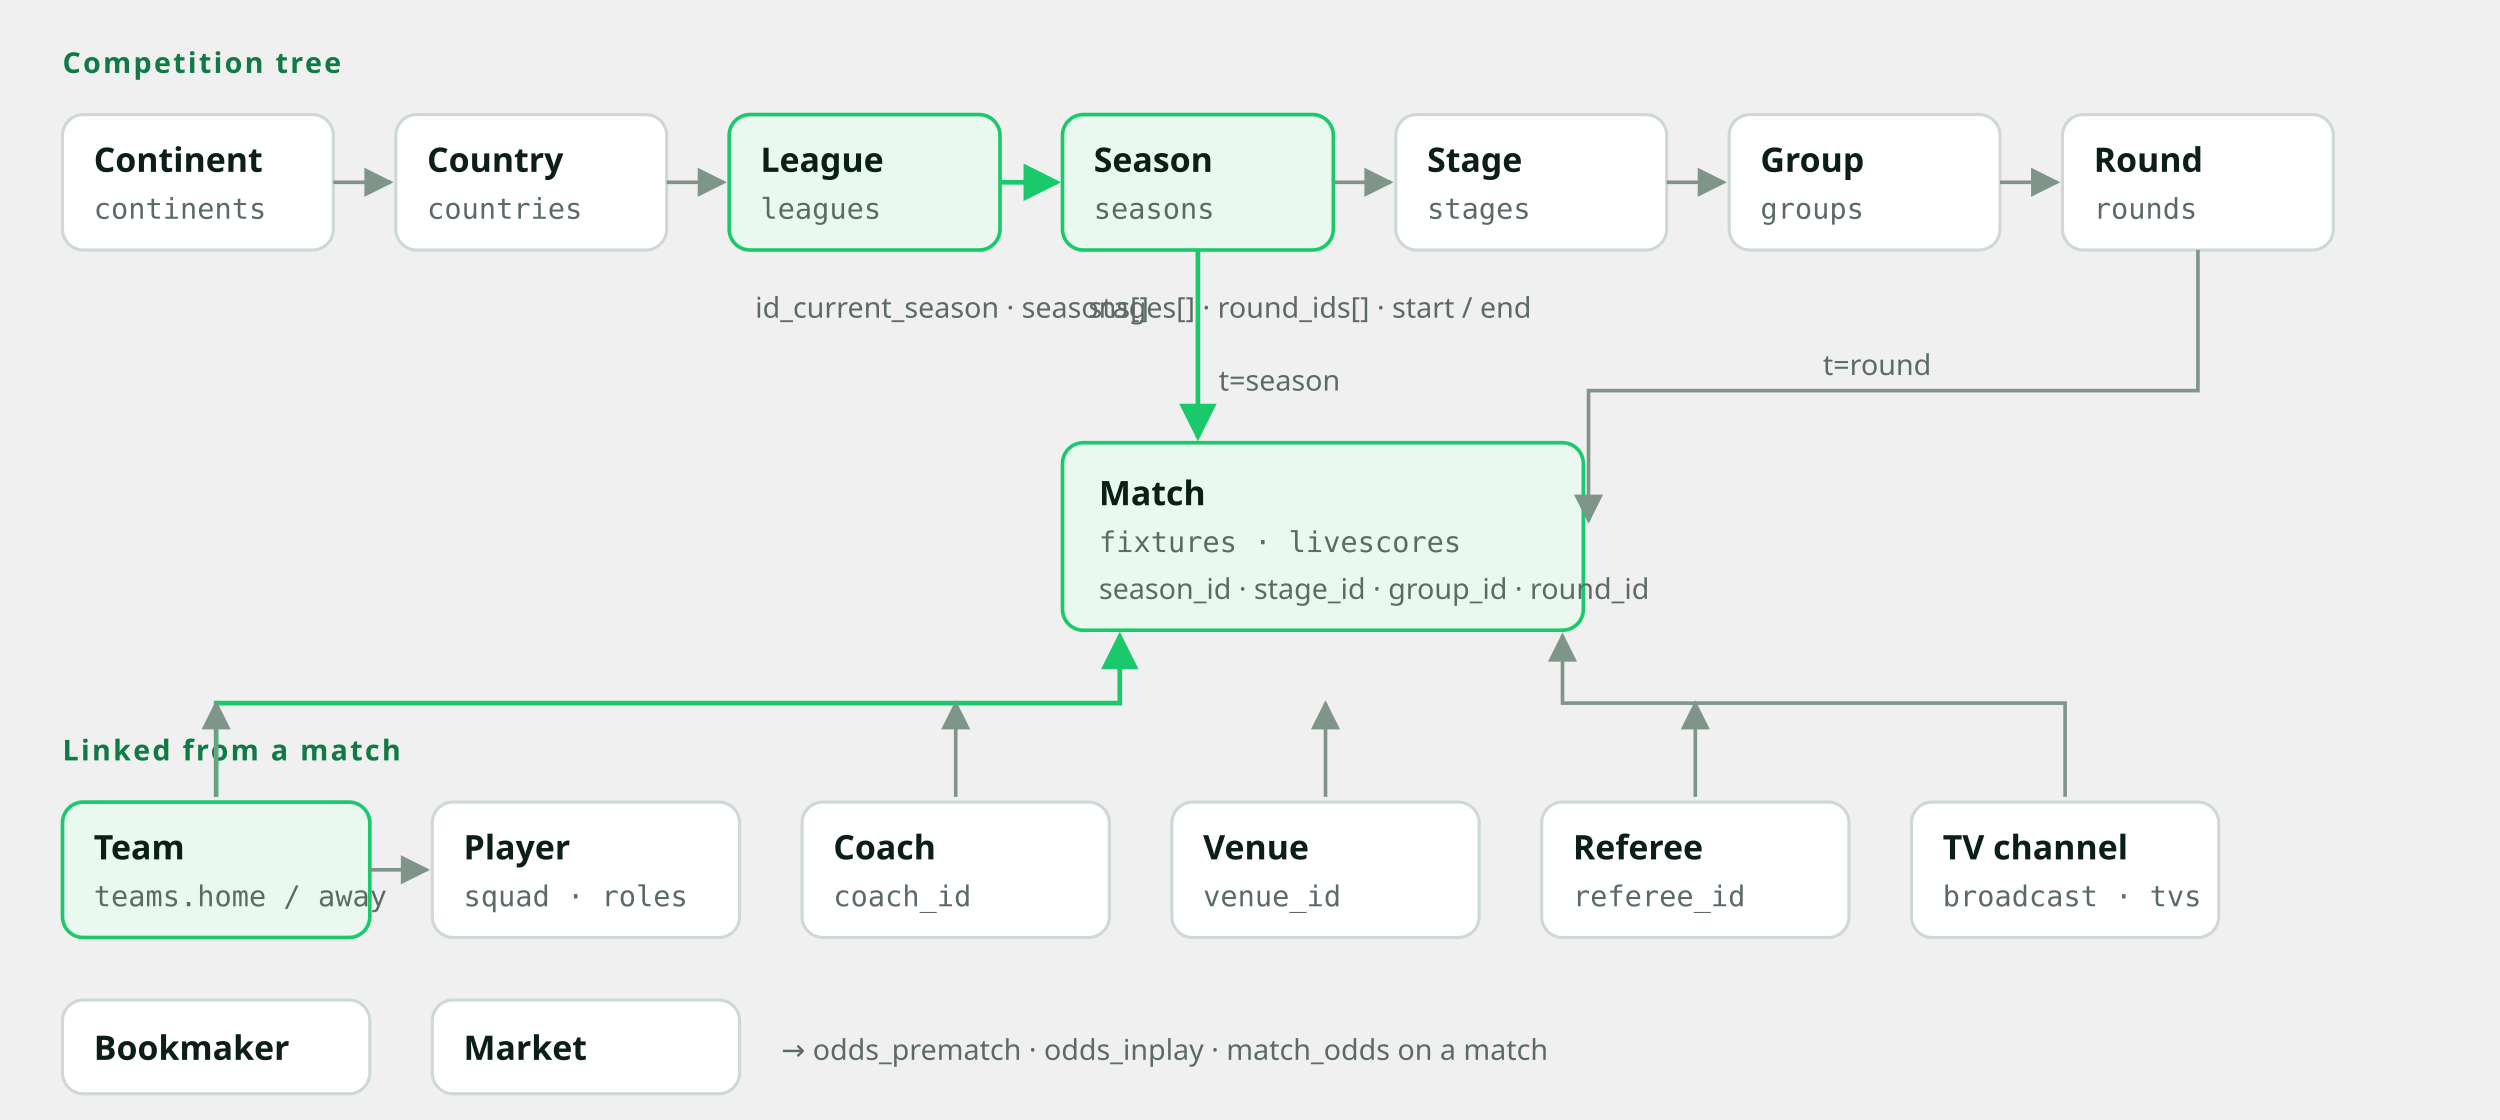
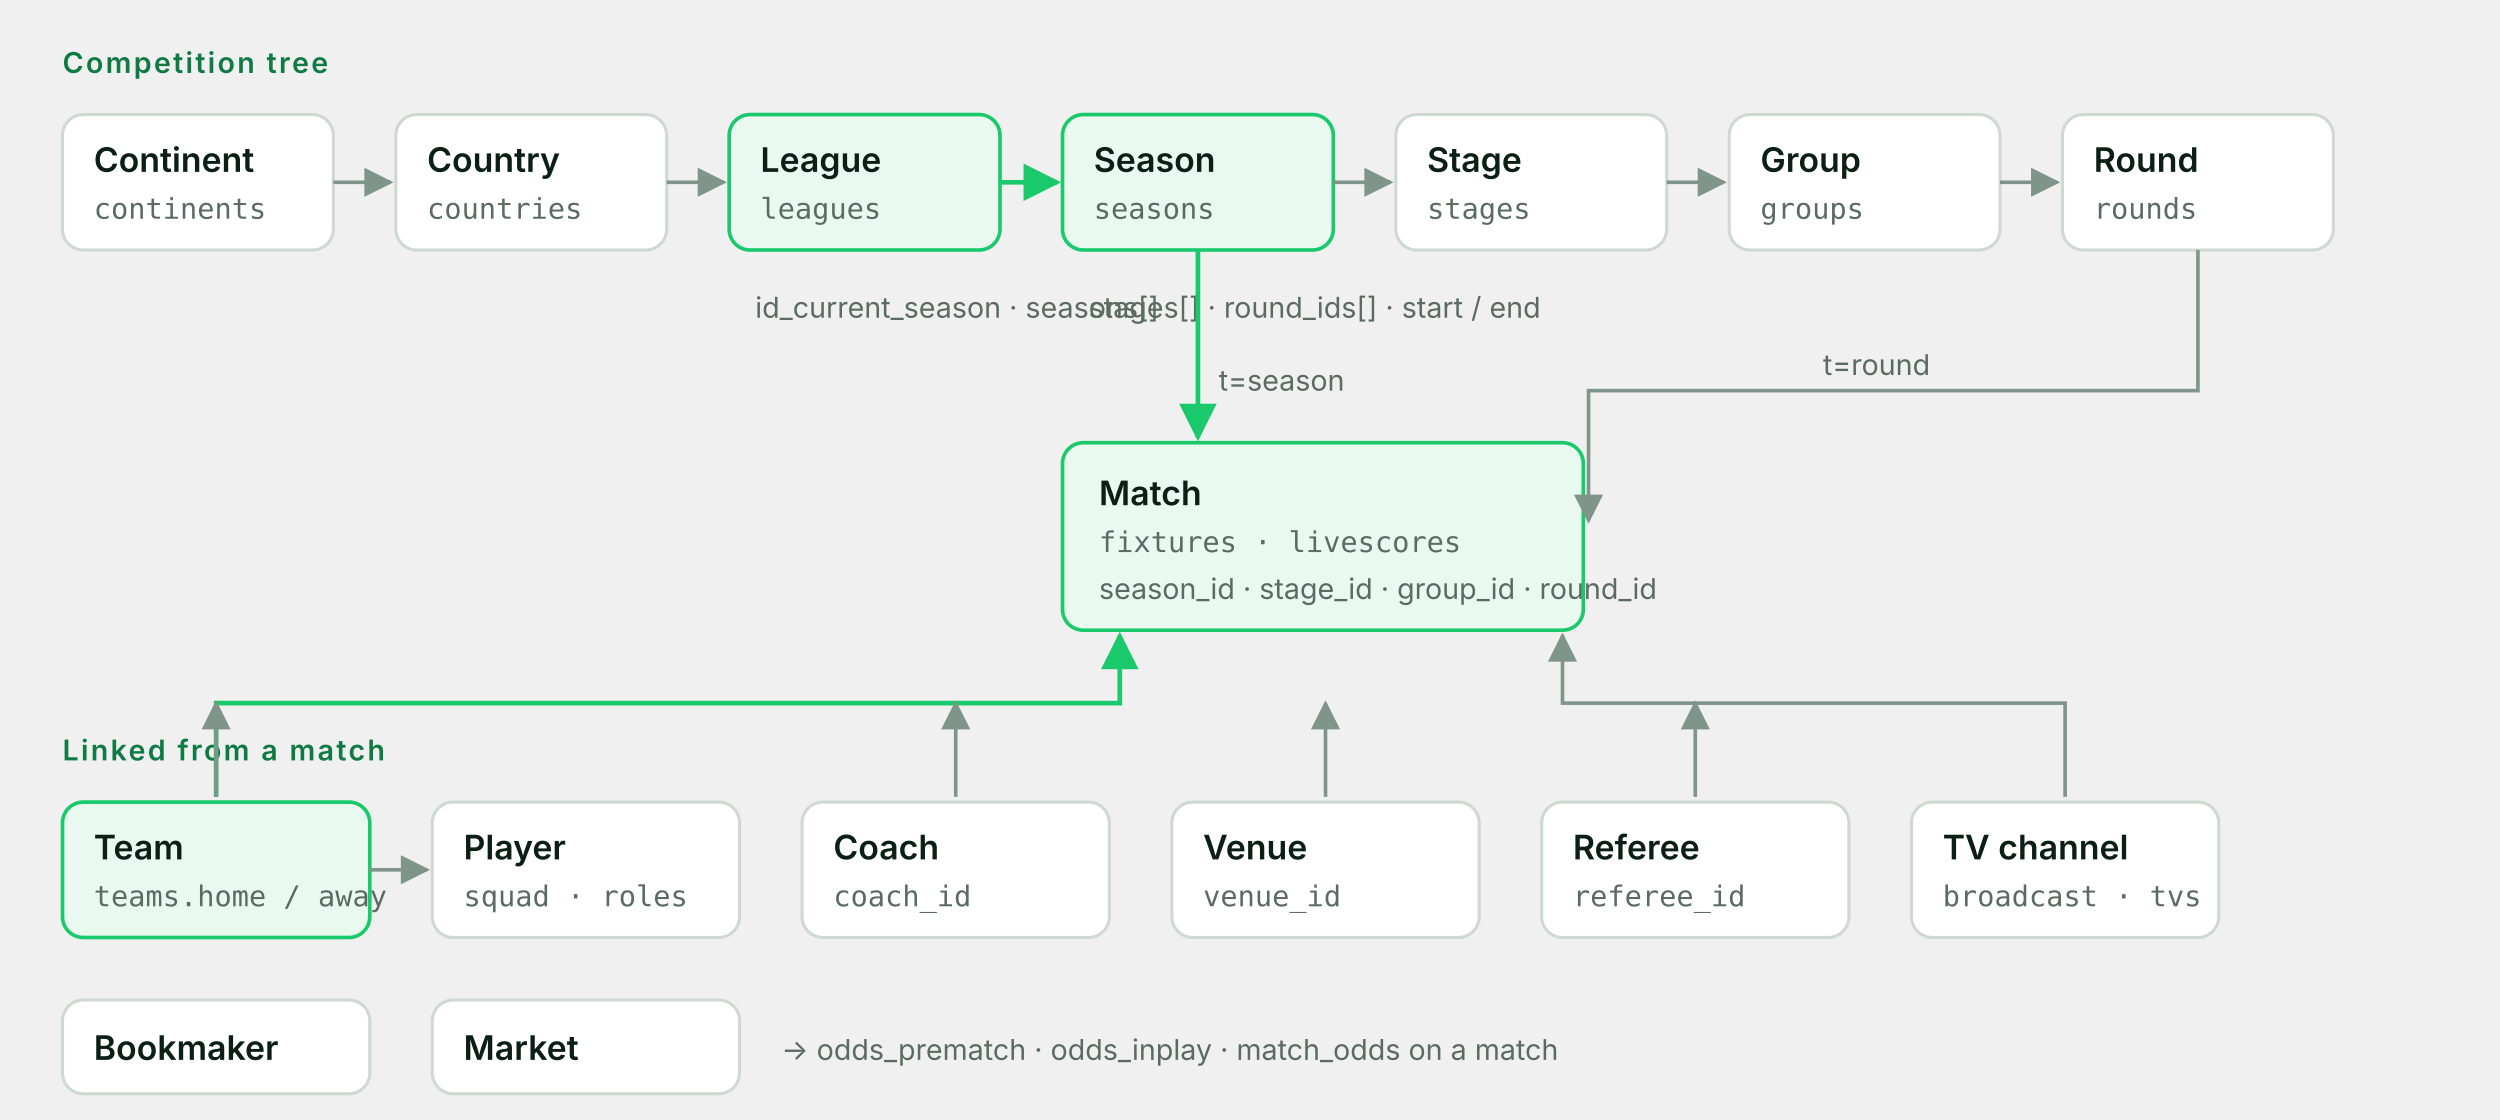
<svg xmlns="http://www.w3.org/2000/svg" viewBox="0 0 960 430" width="960" height="430" role="img" aria-label="SoccersAPI data model: competition tree, matches and related entities">
  <style>
    .box { fill: #ffffff; stroke: #cfd9d3; stroke-width: 1.2; rx: 8; }
    .key { fill: #eaf9f0; stroke: #19c96b; stroke-width: 1.4; rx: 8; }
-     .t { font: 600 13px 'IBM Plex Sans', 'Segoe UI', system-ui, sans-serif; fill: #0b1f16; }
+     .t { font: 600 13px 'Inter', 'Segoe UI', system-ui, sans-serif; fill: #0b1f16; }
    .s { font: 11px 'IBM Plex Mono', ui-monospace, monospace; fill: #5b6b63; }
-     .l { font: 11px 'IBM Plex Sans', system-ui, sans-serif; fill: #5b6b63; }
+     .l { font: 11px 'Inter', system-ui, sans-serif; fill: #5b6b63; }
    .a { stroke: #7f958a; stroke-width: 1.4; fill: none; marker-end: url(#m); }
    .ak { stroke: #19c96b; stroke-width: 1.8; fill: none; marker-end: url(#mk); }
  </style>
  <defs>
    <marker id="m" viewBox="0 0 10 10" refX="9" refY="5" markerWidth="8" markerHeight="8" orient="auto-start-reverse">
      <path d="M0 0L10 5L0 10z" fill="#7f958a" />
    </marker>
    <marker id="mk" viewBox="0 0 10 10" refX="9" refY="5" markerWidth="8" markerHeight="8" orient="auto-start-reverse">
      <path d="M0 0L10 5L0 10z" fill="#19c96b" />
    </marker>
  </defs>
  <text x="24" y="28" class="l" style="font-weight:600;letter-spacing:.08em;text-transform:uppercase;fill:#0f7a44">Competition tree</text>
  <g>
    <rect class="box" x="24" y="44" width="104" height="52" />
    <text class="t" x="36" y="66">Continent</text>
    <text class="s" x="36" y="84">continents</text>
    <rect class="box" x="152" y="44" width="104" height="52" />
    <text class="t" x="164" y="66">Country</text>
    <text class="s" x="164" y="84">countries</text>
    <rect class="key" x="280" y="44" width="104" height="52" />
    <text class="t" x="292" y="66">League</text>
    <text class="s" x="292" y="84">leagues</text>
    <rect class="key" x="408" y="44" width="104" height="52" />
    <text class="t" x="420" y="66">Season</text>
    <text class="s" x="420" y="84">seasons</text>
    <rect class="box" x="536" y="44" width="104" height="52" />
    <text class="t" x="548" y="66">Stage</text>
    <text class="s" x="548" y="84">stages</text>
    <rect class="box" x="664" y="44" width="104" height="52" />
    <text class="t" x="676" y="66">Group</text>
    <text class="s" x="676" y="84">groups</text>
    <rect class="box" x="792" y="44" width="104" height="52" />
    <text class="t" x="804" y="66">Round</text>
    <text class="s" x="804" y="84">rounds</text>
    <path class="a" d="M128 70H150" />
    <path class="a" d="M256 70H278" />
    <path class="ak" d="M384 70H406" />
    <path class="a" d="M512 70H534" />
    <path class="a" d="M640 70H662" />
    <path class="a" d="M768 70H790" />
  </g>
  <text x="290" y="122" class="l">id_current_season · seasons[]</text>
  <text x="418" y="122" class="l">stages[] · round_ids[] · start / end</text>
  <g>
    <rect class="key" x="408" y="170" width="200" height="72" />
    <text class="t" x="422" y="194">Match</text>
    <text class="s" x="422" y="212">fixtures · livescores</text>
    <text class="l" x="422" y="230">season_id · stage_id · group_id · round_id</text>
    <path class="ak" d="M460 96V168" />
    <text class="l" x="468" y="150">t=season</text>
    <path class="a" d="M844 96V150H610V200" />
    <text class="l" x="700" y="144">t=round</text>
  </g>
  <text x="24" y="292" class="l" style="font-weight:600;letter-spacing:.08em;text-transform:uppercase;fill:#0f7a44">Linked from a match</text>
  <g>
    <rect class="key" x="24" y="308" width="118" height="52" />
    <text class="t" x="36" y="330">Team</text>
    <text class="s" x="36" y="348">teams.home / away</text>
    <rect class="box" x="166" y="308" width="118" height="52" />
    <text class="t" x="178" y="330">Player</text>
    <text class="s" x="178" y="348">squad · roles</text>
    <rect class="box" x="308" y="308" width="118" height="52" />
    <text class="t" x="320" y="330">Coach</text>
    <text class="s" x="320" y="348">coach_id</text>
    <rect class="box" x="450" y="308" width="118" height="52" />
    <text class="t" x="462" y="330">Venue</text>
    <text class="s" x="462" y="348">venue_id</text>
    <rect class="box" x="592" y="308" width="118" height="52" />
    <text class="t" x="604" y="330">Referee</text>
    <text class="s" x="604" y="348">referee_id</text>
    <rect class="box" x="734" y="308" width="118" height="52" />
    <text class="t" x="746" y="330">TV channel</text>
    <text class="s" x="746" y="348">broadcast · tvs</text>
    <path class="a" d="M142 334H164" />
    <path class="ak" d="M83 306V270H430V244" />
    <path class="a" d="M367 306V270" />
    <path class="a" d="M509 306V270" />
    <path class="a" d="M651 306V270" />
    <path class="a" d="M793 306V270H600V244" />
    <path class="a" d="M83 306V270" />
  </g>
  <g>
    <rect class="box" x="24" y="384" width="118" height="36" />
    <text class="t" x="36" y="407">Bookmaker</text>
    <rect class="box" x="166" y="384" width="118" height="36" />
    <text class="t" x="178" y="407">Market</text>
    <text class="l" x="300" y="407">→ odds_prematch · odds_inplay · match_odds on a match</text>
  </g>
</svg>
